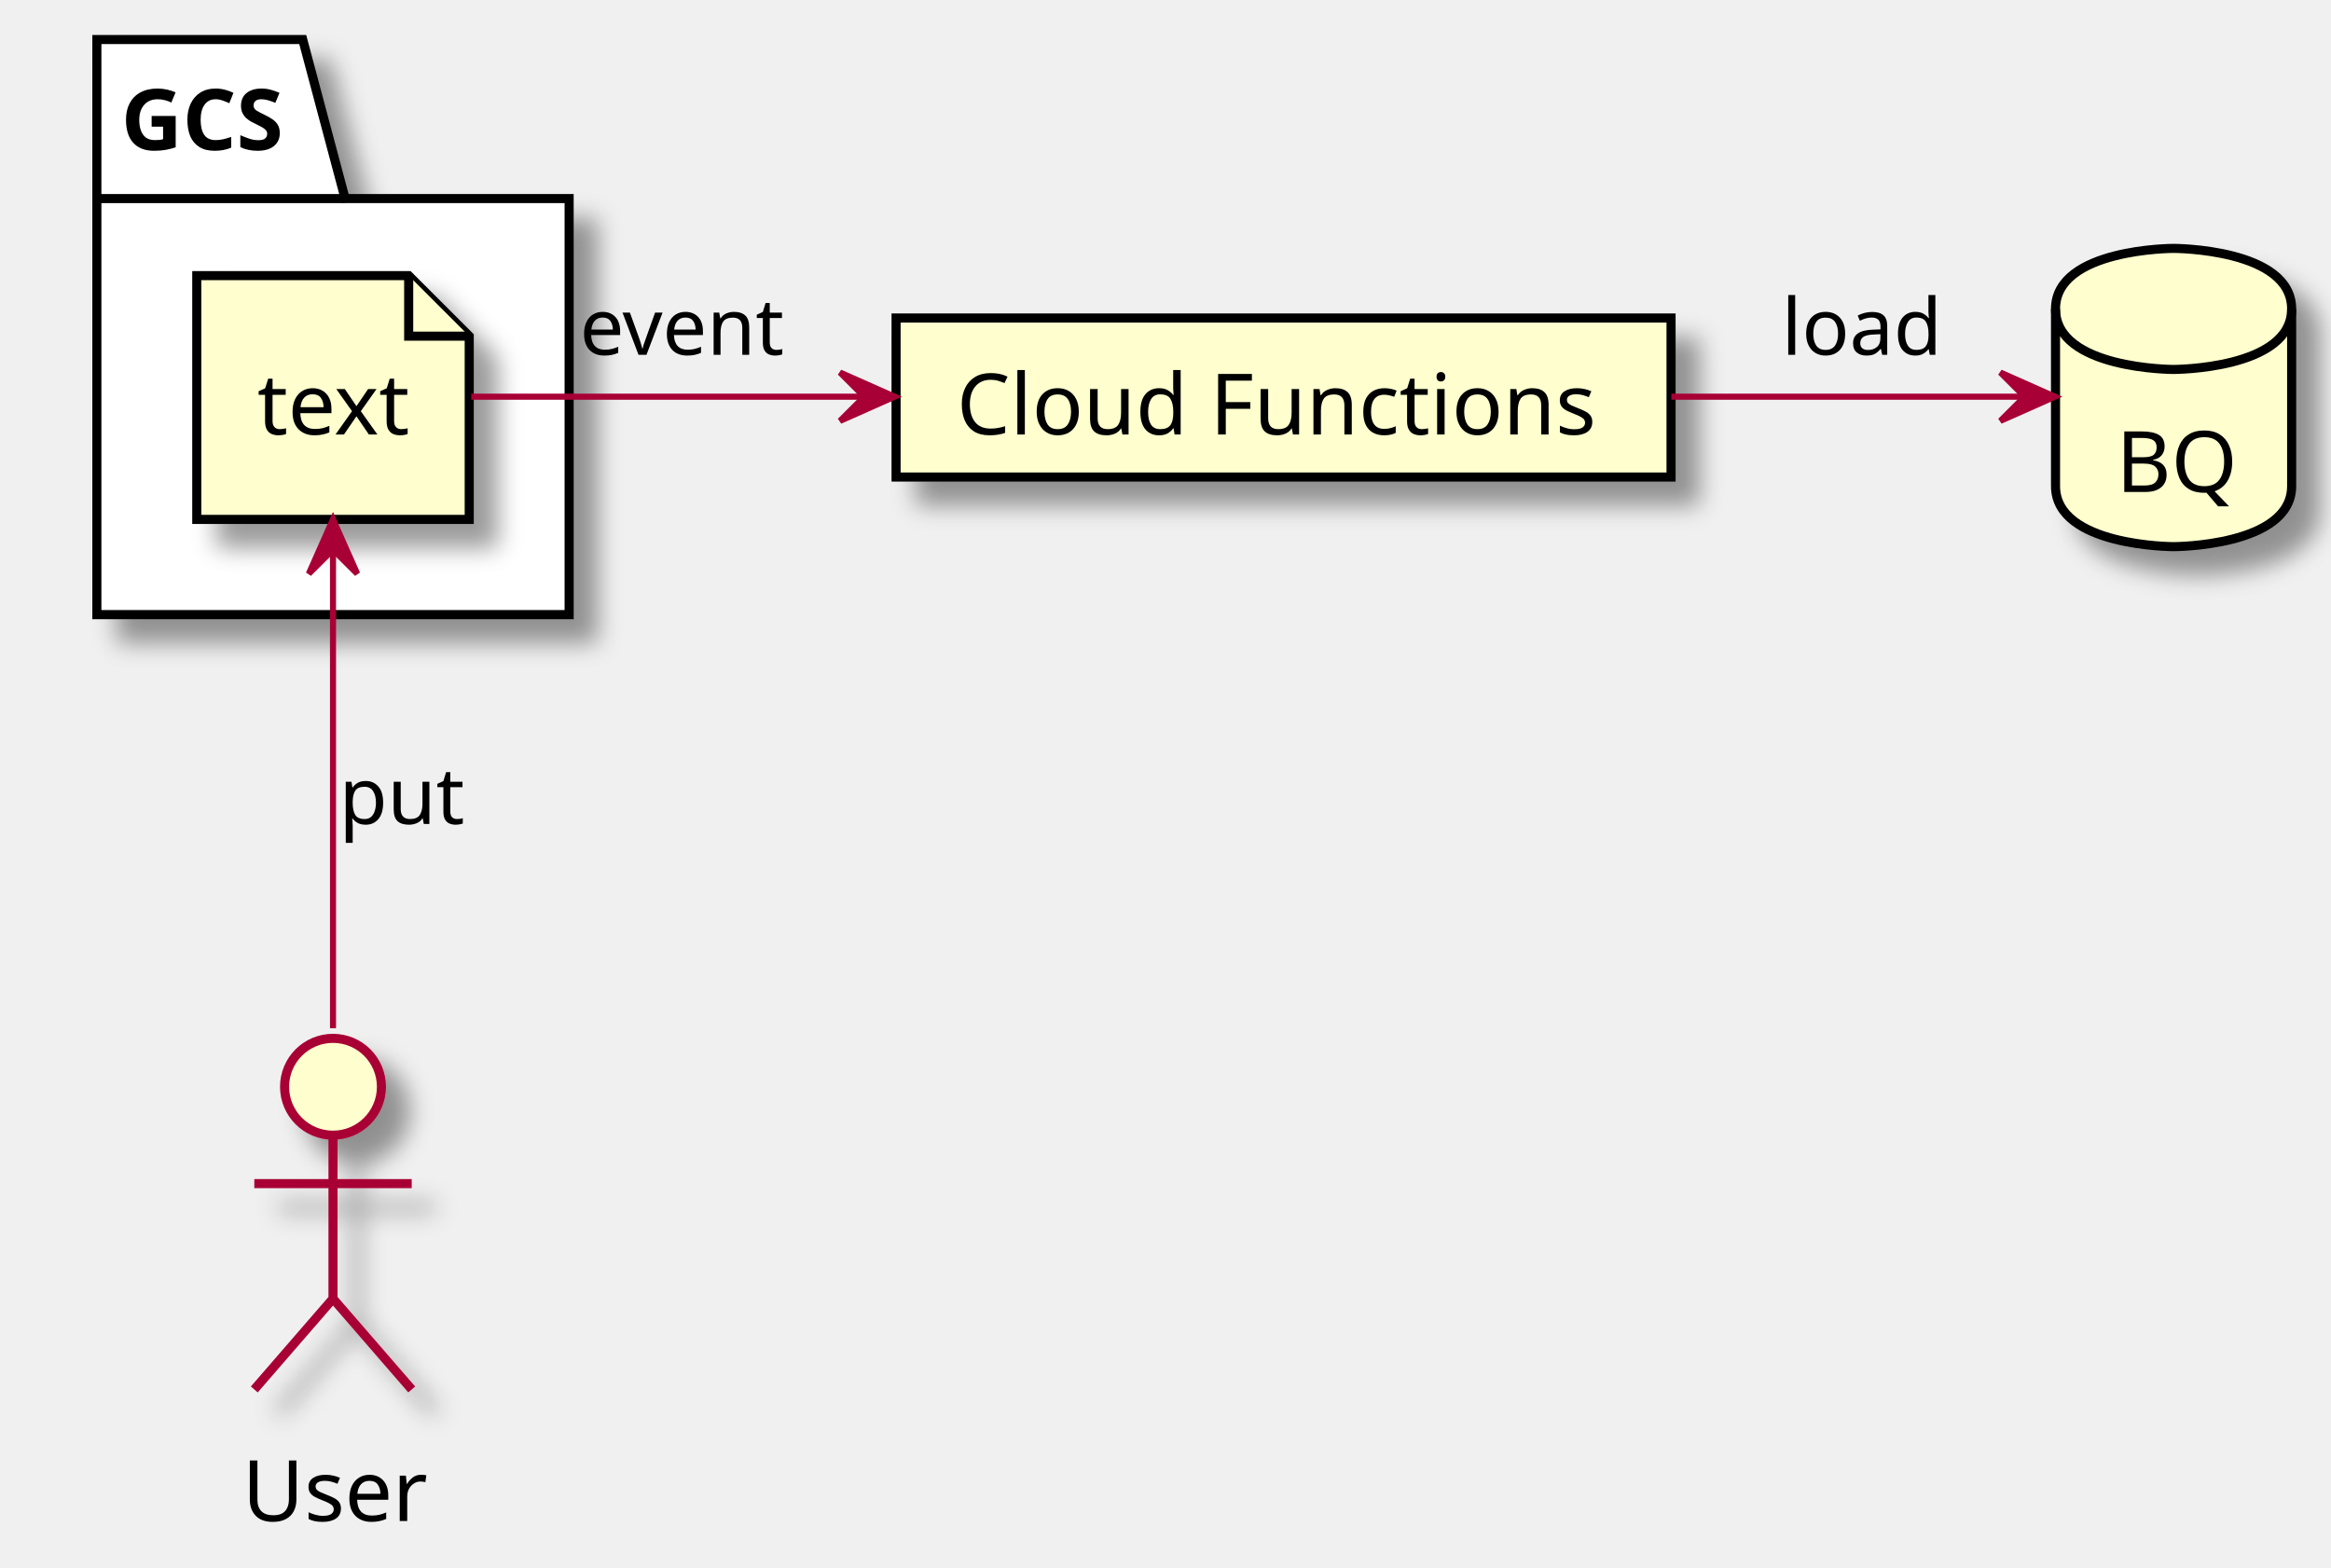
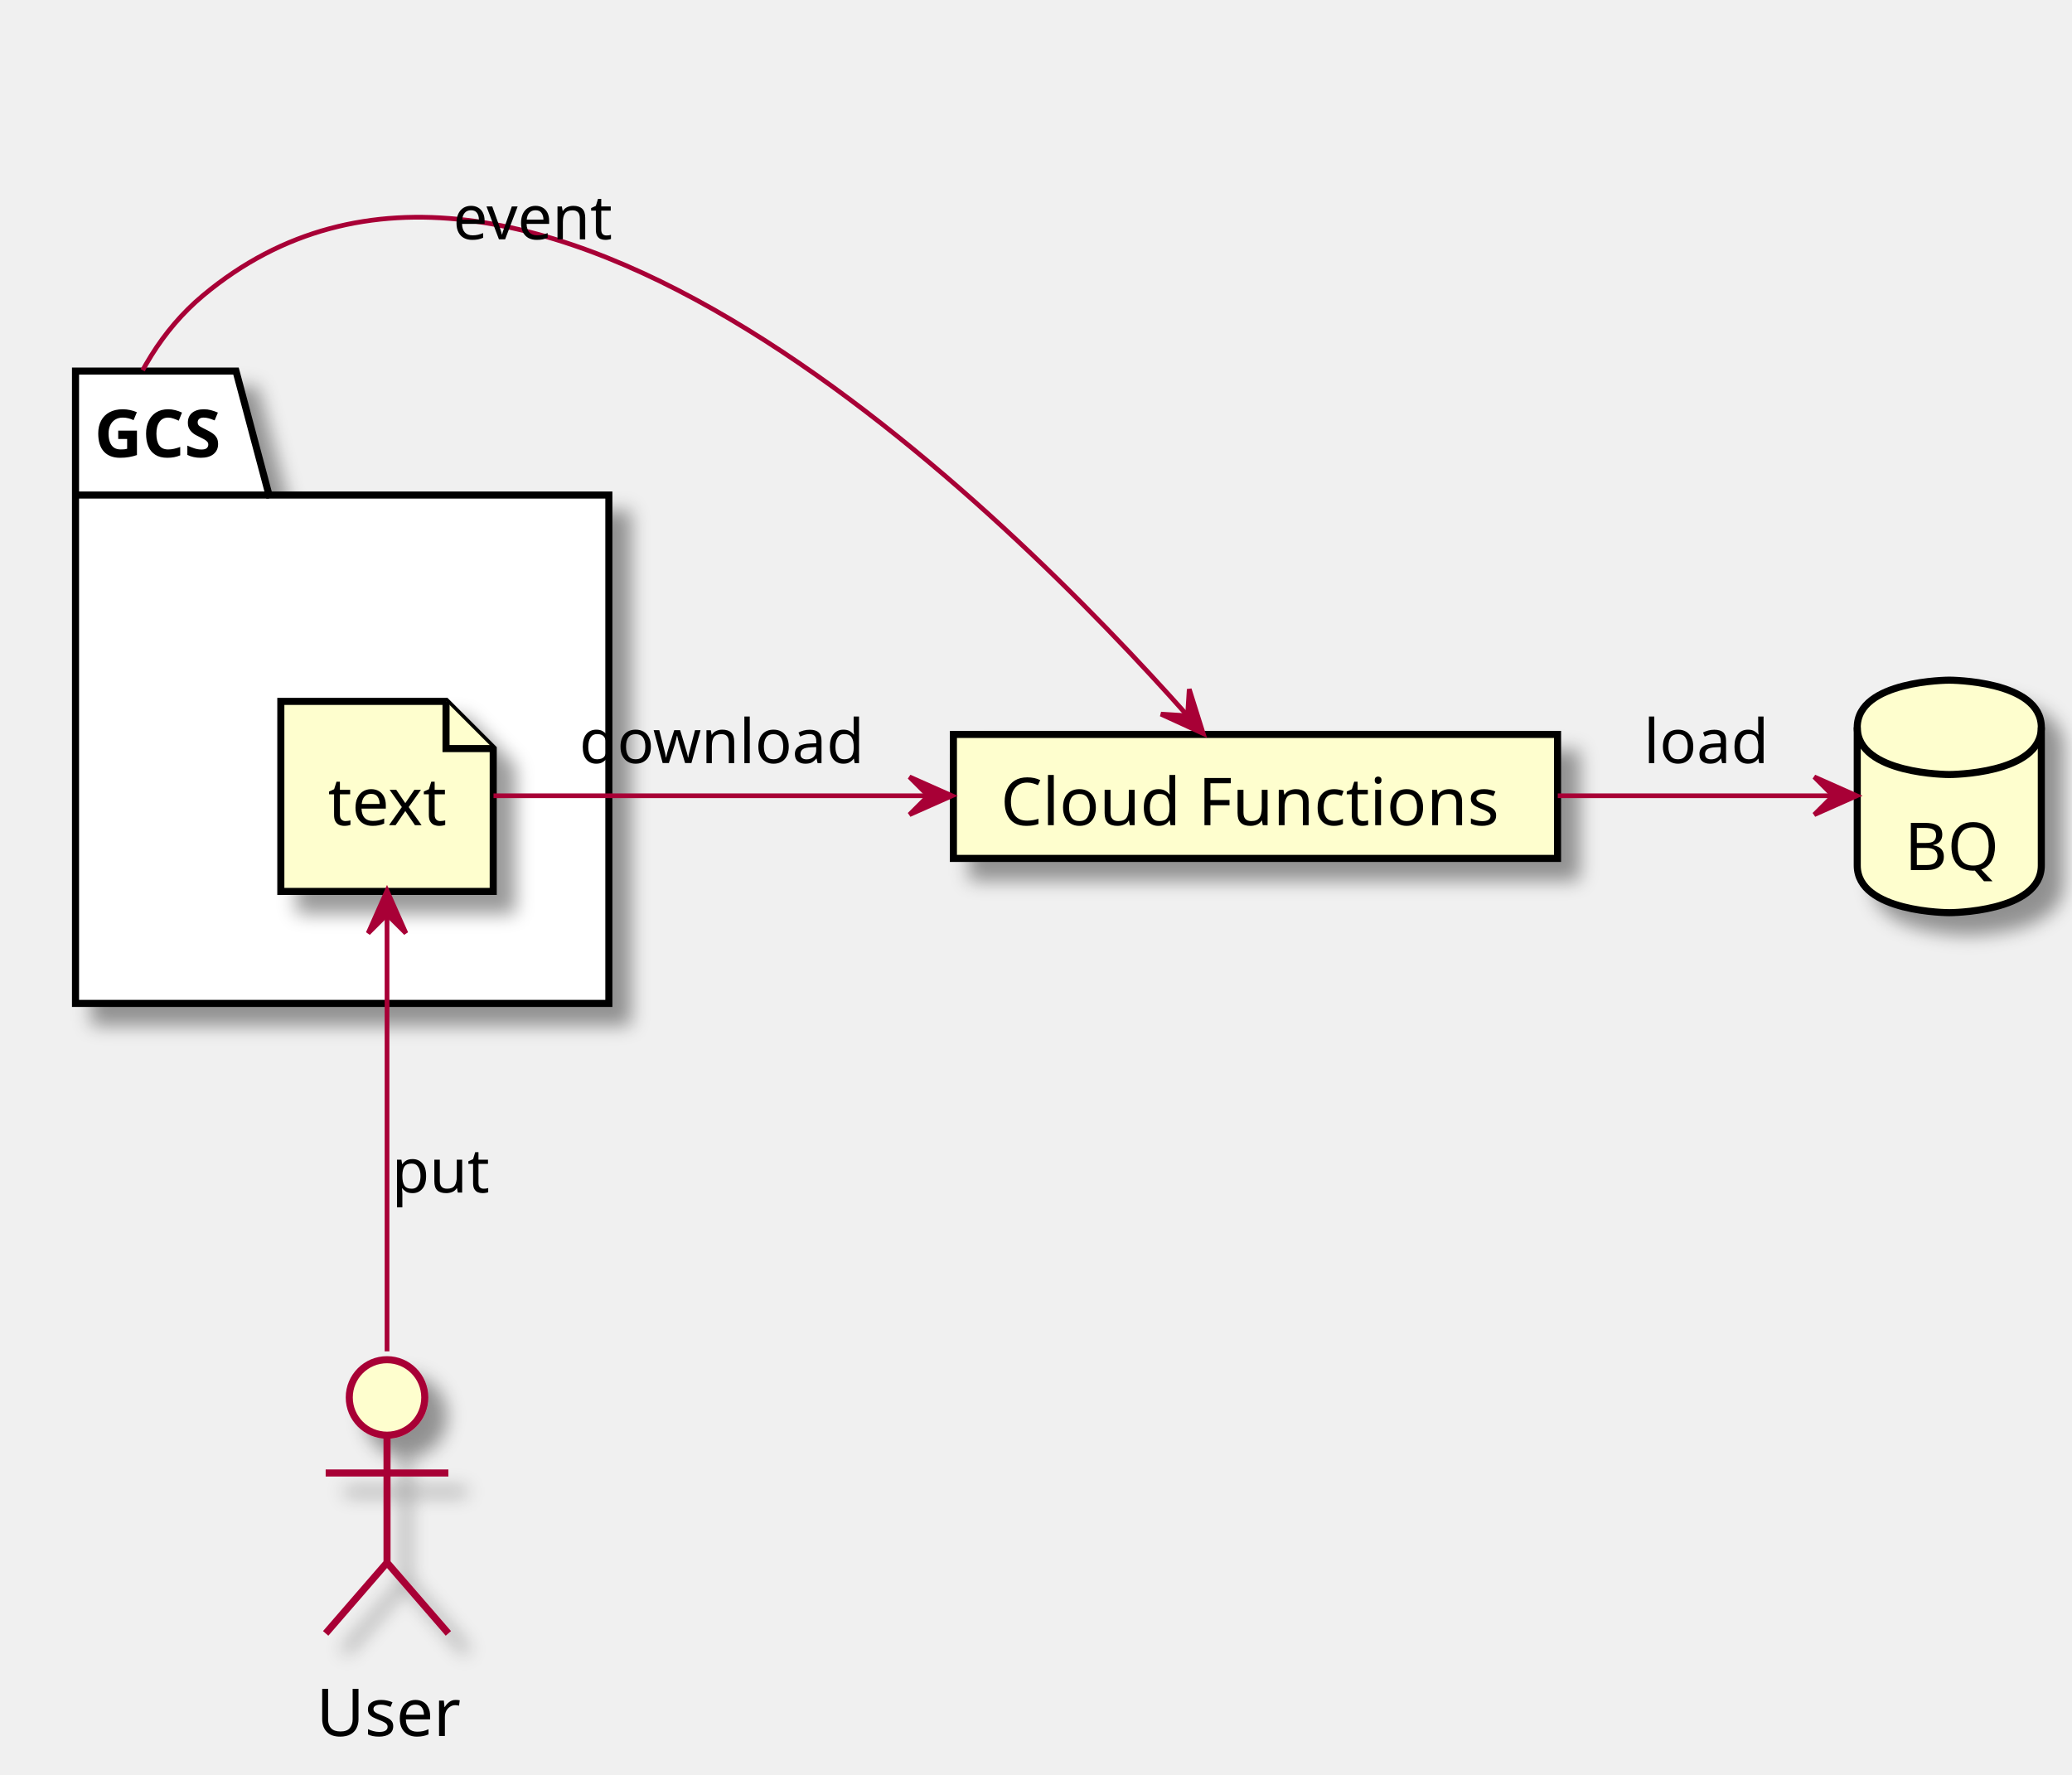
- <svg xmlns="http://www.w3.org/2000/svg" contentScriptType="application/ecmascript" contentStyleType="text/css" height="259px" preserveAspectRatio="none" style="width:385px;height:259px;background:#FFFFFF;" version="1.1" viewBox="0 0 385 259" width="385px" zoomAndPan="magnify">
+ <svg xmlns="http://www.w3.org/2000/svg" contentScriptType="application/ecmascript" contentStyleType="text/css" height="376px" preserveAspectRatio="none" style="width:439px;height:376px;background:#FFFFFF;" version="1.1" viewBox="0 0 439 376" width="439px" zoomAndPan="magnify">
  <defs>
-     <filter height="300%" id="fhzavr3e9rum4" width="300%" x="-1" y="-1">
+     <filter height="300%" id="fmvew2dbyhmuy" width="300%" x="-1" y="-1">
      <feGaussianBlur result="blurOut" stdDeviation="2.0" />
      <feColorMatrix in="blurOut" result="blurOut2" type="matrix" values="0 0 0 0 0 0 0 0 0 0 0 0 0 0 0 0 0 0 .4 0" />
      <feOffset dx="4.0" dy="4.0" in="blurOut2" result="blurOut3" />
      <feBlend in="SourceGraphic" in2="blurOut3" mode="normal" />
    </filter>
  </defs>
  <g>
-     <polygon fill="#FFFFFF" filter="url(#fhzavr3e9rum4)" points="16,6.532,50,6.532,57,32.804,94,32.804,94,101.532,16,101.532,16,6.532" style="stroke:#000000;stroke-width:1.5;" />
-     <line style="stroke:#000000;stroke-width:1.5;" x1="16" x2="57" y1="32.804" y2="32.804" />
-     <text fill="#000000" font-family="sans-serif" font-size="14" font-weight="bold" lengthAdjust="spacing" textLength="28" x="20" y="24.772">GCS</text>
-     <polygon fill="#FEFECE" filter="url(#fhzavr3e9rum4)" points="32.5,45.532,32.5,85.804,77.5,85.804,77.5,55.532,67.5,45.532,32.5,45.532" style="stroke:#000000;stroke-width:1.5;" />
-     <path d="M67.5,45.532 L67.5,55.532 L77.5,55.532 " fill="#FEFECE" style="stroke:#000000;stroke-width:1.5;" />
-     <text fill="#000000" font-family="sans-serif" font-size="14" lengthAdjust="spacing" textLength="25" x="42.5" y="71.772">text</text>
-     <ellipse cx="55" cy="179.532" fill="#FEFECE" filter="url(#fhzavr3e9rum4)" rx="8" ry="8" style="stroke:#A80036;stroke-width:1.5;" />
-     <path d="M55,187.532 L55,214.532 M42,195.532 L68,195.532 M55,214.532 L42,229.532 M55,214.532 L68,229.532 " fill="none" filter="url(#fhzavr3e9rum4)" style="stroke:#A80036;stroke-width:1.5;" />
-     <text fill="#000000" font-family="sans-serif" font-size="14" lengthAdjust="spacing" textLength="30" x="40" y="251.272">User</text>
-     <rect fill="#FEFECE" filter="url(#fhzavr3e9rum4)" height="26.272" style="stroke:#000000;stroke-width:1.5;" width="128" x="148" y="52.532" />
-     <text fill="#000000" font-family="sans-serif" font-size="14" lengthAdjust="spacing" textLength="108" x="158" y="71.772">Cloud Functions</text>
-     <path d="M339.5,51.032 C339.5,41.032 359,41.032 359,41.032 C359,41.032 378.5,41.032 378.5,51.032 L378.5,80.304 C378.5,90.304 359,90.304 359,90.304 C359,90.304 339.5,90.304 339.5,80.304 L339.5,51.032 " fill="#FEFECE" filter="url(#fhzavr3e9rum4)" style="stroke:#000000;stroke-width:1.5;" />
-     <path d="M339.5,51.032 C339.5,61.032 359,61.032 359,61.032 C359,61.032 378.5,61.032 378.5,51.032 " fill="none" style="stroke:#000000;stroke-width:1.5;" />
-     <text fill="#000000" font-family="sans-serif" font-size="14" lengthAdjust="spacing" textLength="19" x="349.5" y="81.272">BQ</text>
-     <path d="M55,91.032 C55,112.562 55,144.342 55,169.862 " fill="none" id="text-backto-user" style="stroke:#A80036;stroke-width:1.0;" />
-     <polygon fill="#A80036" points="55,85.782,51,94.782,55,90.782,59,94.782,55,85.782" style="stroke:#A80036;stroke-width:1.0;" />
-     <text fill="#000000" font-family="sans-serif" font-size="13" lengthAdjust="spacing" textLength="21" x="56" y="136.112">put</text>
-     <path d="M77.83,65.532 C94.91,65.532 119.23,65.532 142.48,65.532 " fill="none" id="text-to-cf" style="stroke:#A80036;stroke-width:1.0;" />
-     <polygon fill="#A80036" points="147.74,65.532,138.74,61.532,142.74,65.532,138.74,69.532,147.74,65.532" style="stroke:#A80036;stroke-width:1.0;" />
-     <text fill="#000000" font-family="sans-serif" font-size="13" lengthAdjust="spacing" textLength="34" x="95.75" y="58.612">event</text>
-     <path d="M276.05,65.532 C296.62,65.532 318.2,65.532 334.2,65.532 " fill="none" id="cf-to-bq" style="stroke:#A80036;stroke-width:1.0;" />
-     <polygon fill="#A80036" points="339.39,65.532,330.39,61.532,334.39,65.532,330.39,69.532,339.39,65.532" style="stroke:#A80036;stroke-width:1.0;" />
-     <text fill="#000000" font-family="sans-serif" font-size="13" lengthAdjust="spacing" textLength="27" x="294.25" y="58.612">load</text>
+     <polygon fill="#FFFFFF" filter="url(#fmvew2dbyhmuy)" points="16,78.63,50,78.63,57,104.902,129,104.902,129,212.63,16,212.63,16,78.63" style="stroke:#000000;stroke-width:1.5;" />
+     <line style="stroke:#000000;stroke-width:1.5;" x1="16" x2="57" y1="104.902" y2="104.902" />
+     <text fill="#000000" font-family="sans-serif" font-size="14" font-weight="bold" lengthAdjust="spacing" textLength="28" x="20" y="96.87">GCS</text>
+     <polygon fill="#FEFECE" filter="url(#fmvew2dbyhmuy)" points="59.5,148.63,59.5,188.902,104.5,188.902,104.5,158.63,94.5,148.63,59.5,148.63" style="stroke:#000000;stroke-width:1.5;" />
+     <path d="M94.5,148.63 L94.5,158.63 L104.5,158.63 " fill="#FEFECE" style="stroke:#000000;stroke-width:1.5;" />
+     <text fill="#000000" font-family="sans-serif" font-size="14" lengthAdjust="spacing" textLength="25" x="69.5" y="174.87">text</text>
+     <ellipse cx="82" cy="296.13" fill="#FEFECE" filter="url(#fmvew2dbyhmuy)" rx="8" ry="8" style="stroke:#A80036;stroke-width:1.5;" />
+     <path d="M82,304.13 L82,331.13 M69,312.13 L95,312.13 M82,331.13 L69,346.13 M82,331.13 L95,346.13 " fill="none" filter="url(#fmvew2dbyhmuy)" style="stroke:#A80036;stroke-width:1.5;" />
+     <text fill="#000000" font-family="sans-serif" font-size="14" lengthAdjust="spacing" textLength="30" x="67" y="367.87">User</text>
+     <rect fill="#FEFECE" filter="url(#fmvew2dbyhmuy)" height="26.272" style="stroke:#000000;stroke-width:1.5;" width="128" x="202" y="155.63" />
+     <text fill="#000000" font-family="sans-serif" font-size="14" lengthAdjust="spacing" textLength="108" x="212" y="174.87">Cloud Functions</text>
+     <path d="M393.5,154.13 C393.5,144.13 413,144.13 413,144.13 C413,144.13 432.5,144.13 432.5,154.13 L432.5,183.402 C432.5,193.402 413,193.402 413,193.402 C413,193.402 393.5,193.402 393.5,183.402 L393.5,154.13 " fill="#FEFECE" filter="url(#fmvew2dbyhmuy)" style="stroke:#000000;stroke-width:1.5;" />
+     <path d="M393.5,154.13 C393.5,164.13 413,164.13 413,164.13 C413,164.13 432.5,164.13 432.5,154.13 " fill="none" style="stroke:#000000;stroke-width:1.5;" />
+     <text fill="#000000" font-family="sans-serif" font-size="14" lengthAdjust="spacing" textLength="19" x="403.5" y="184.37">BQ</text>
+     <path d="M82,193.77 C82,218.32 82,256.84 82,286.36 " fill="none" id="text-backto-user" style="stroke:#A80036;stroke-width:1.0;" />
+     <polygon fill="#A80036" points="82,188.75,78,197.75,82,193.75,86,197.75,82,188.75" style="stroke:#A80036;stroke-width:1.0;" />
+     <text fill="#000000" font-family="sans-serif" font-size="13" lengthAdjust="spacing" textLength="21" x="83" y="252.71">put</text>
+     <path d="M30.23,78.46 C30.313,78.307 30.398,78.154 30.482,78.002 C30.652,77.697 30.824,77.394 30.998,77.092 C31.347,76.489 31.705,75.892 32.074,75.302 C35.025,70.58 38.626,66.289 43,62.63 C110.68,6 213.71,108.99 251.48,151.51 " fill="none" id="gcs-to-cf" style="stroke:#A80036;stroke-width:1.0;" />
+     <polygon fill="#A80036" points="254.92,155.43,251.968,146.034,251.613,151.68,245.968,151.325,254.92,155.43" style="stroke:#A80036;stroke-width:1.0;" />
+     <text fill="#000000" font-family="sans-serif" font-size="13" lengthAdjust="spacing" textLength="34" x="96" y="50.71">event</text>
+     <path d="M104.56,168.63 C127.43,168.63 163.97,168.63 196.51,168.63 " fill="none" id="text-to-cf" style="stroke:#A80036;stroke-width:1.0;" />
+     <polygon fill="#A80036" points="201.69,168.63,192.69,164.63,196.69,168.63,192.69,172.63,201.69,168.63" style="stroke:#A80036;stroke-width:1.0;" />
+     <text fill="#000000" font-family="sans-serif" font-size="13" lengthAdjust="spacing" textLength="61" x="122.75" y="161.71">download</text>
+     <path d="M330.05,168.63 C350.62,168.63 372.2,168.63 388.2,168.63 " fill="none" id="cf-to-bq" style="stroke:#A80036;stroke-width:1.0;" />
+     <polygon fill="#A80036" points="393.39,168.63,384.39,164.63,388.39,168.63,384.39,172.63,393.39,168.63" style="stroke:#A80036;stroke-width:1.0;" />
+     <text fill="#000000" font-family="sans-serif" font-size="13" lengthAdjust="spacing" textLength="27" x="348.25" y="161.71">load</text>
  </g>
</svg>
